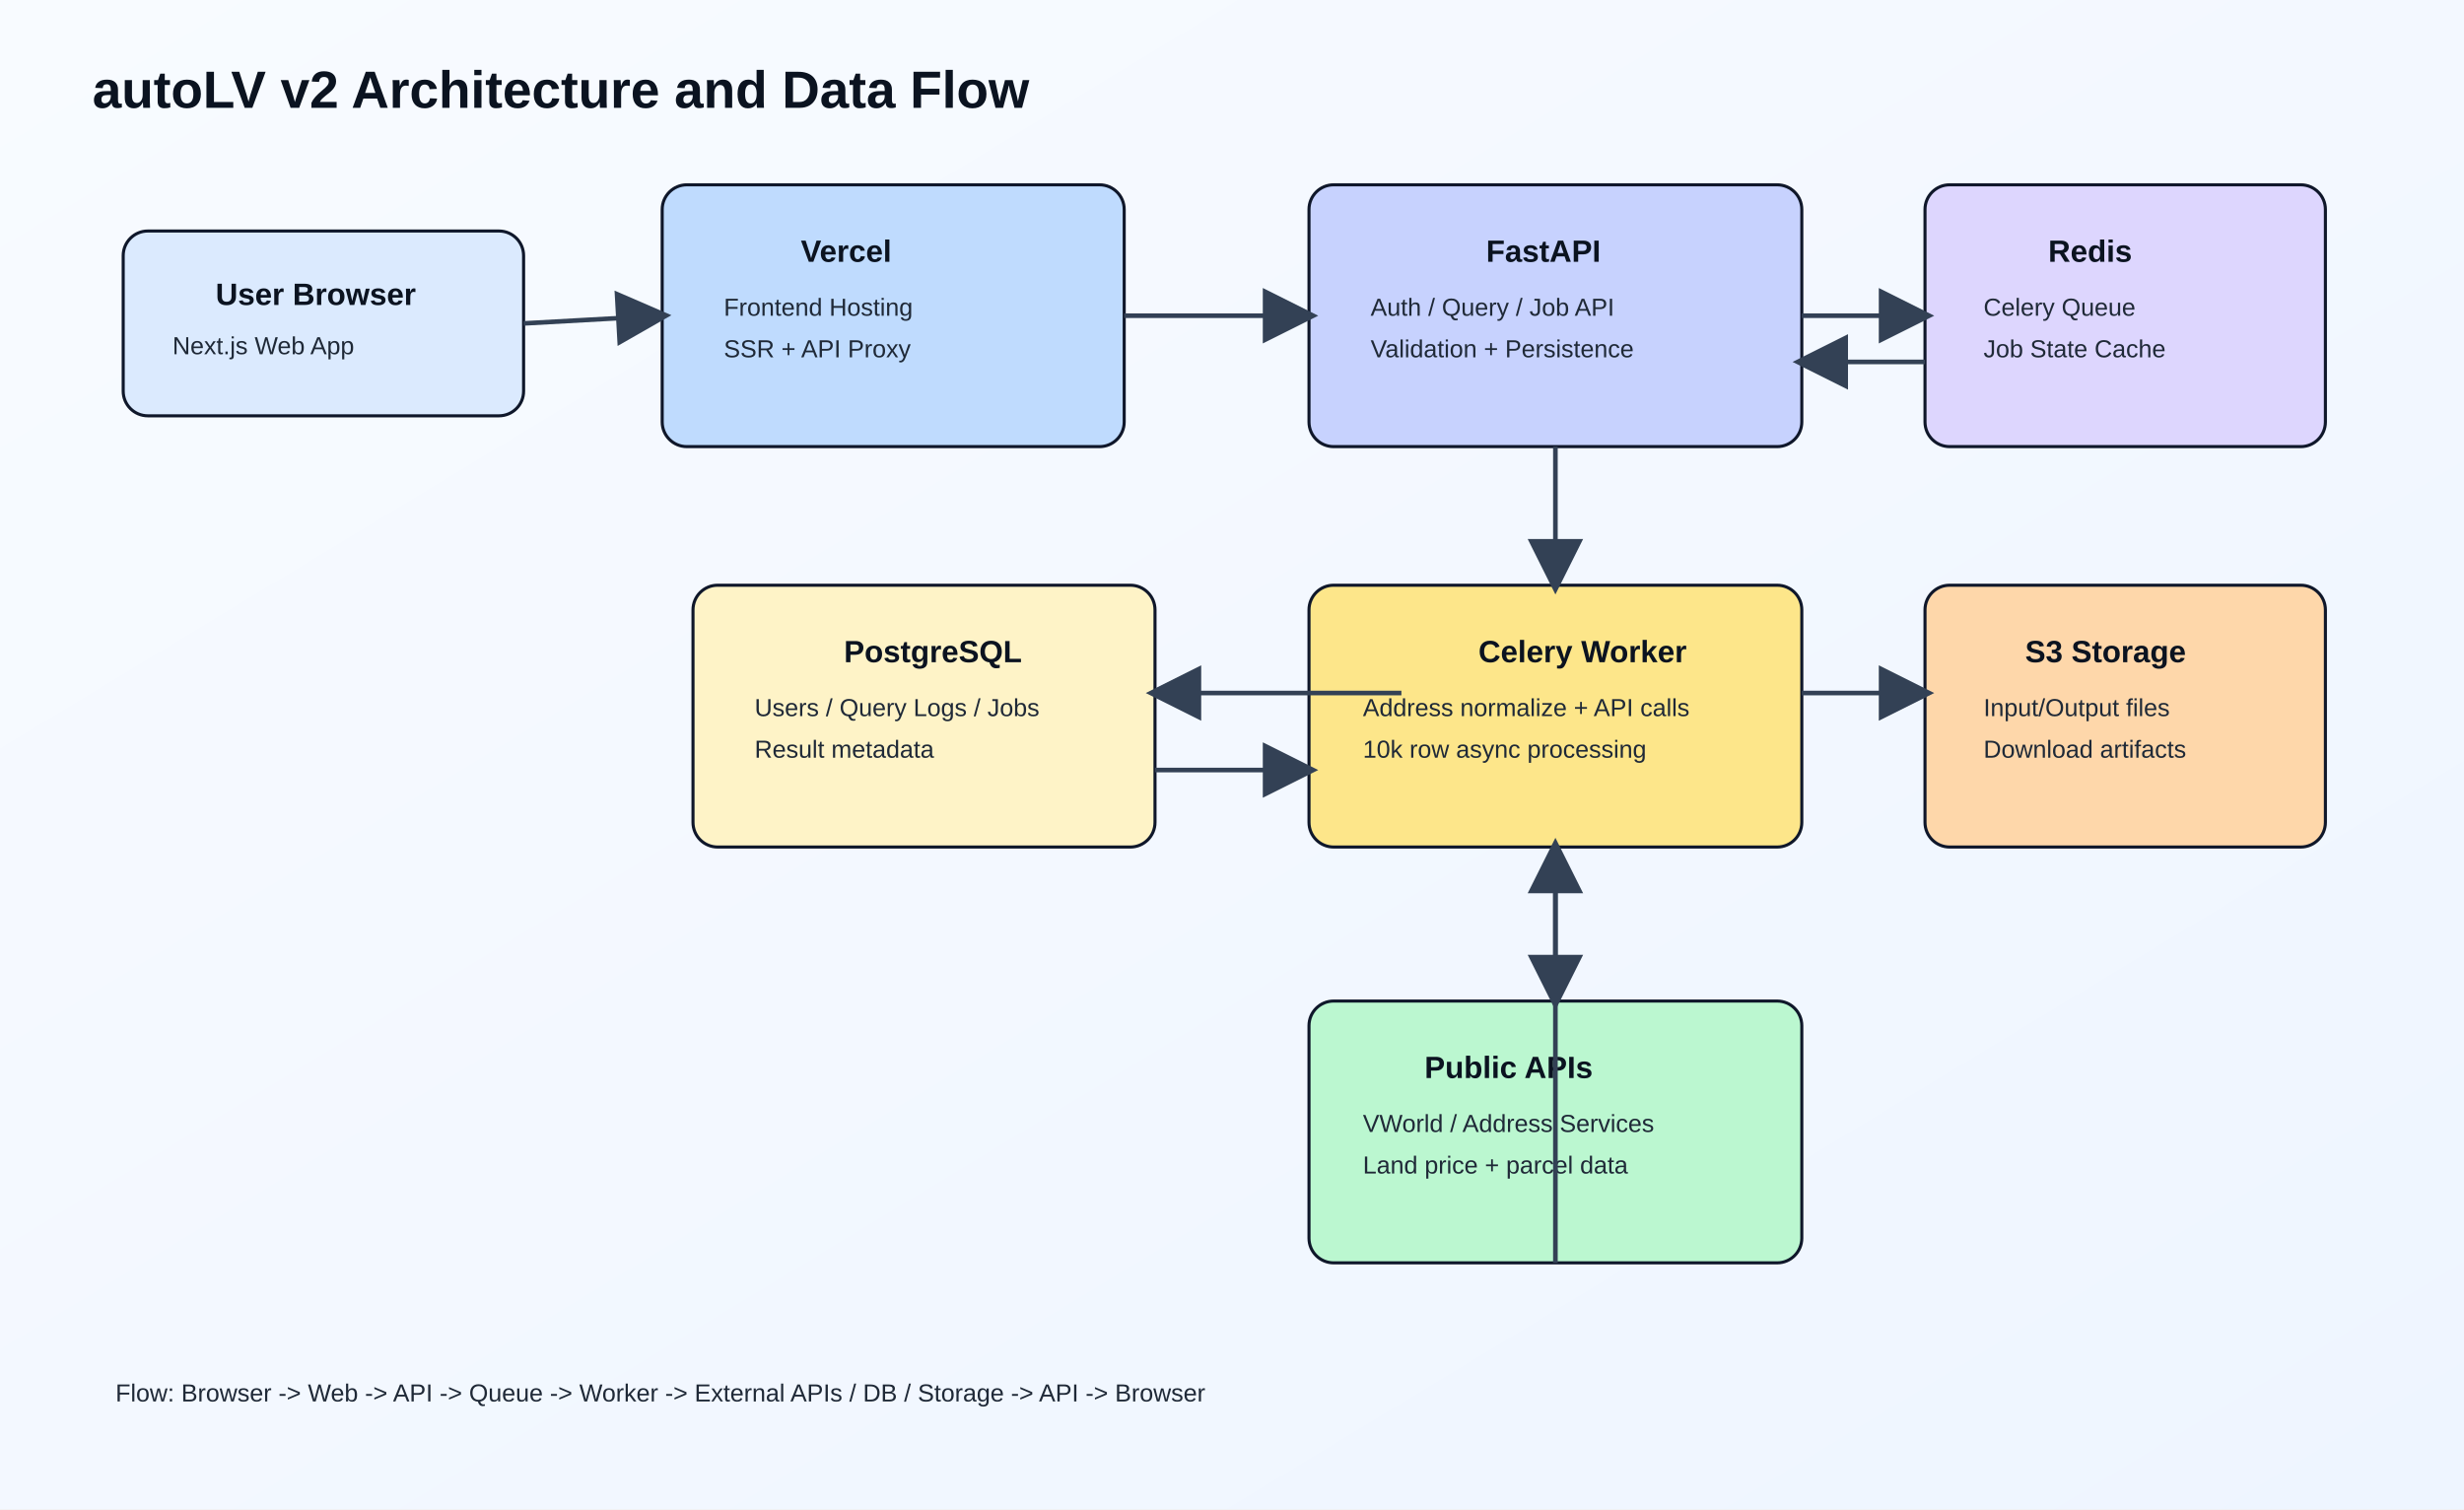
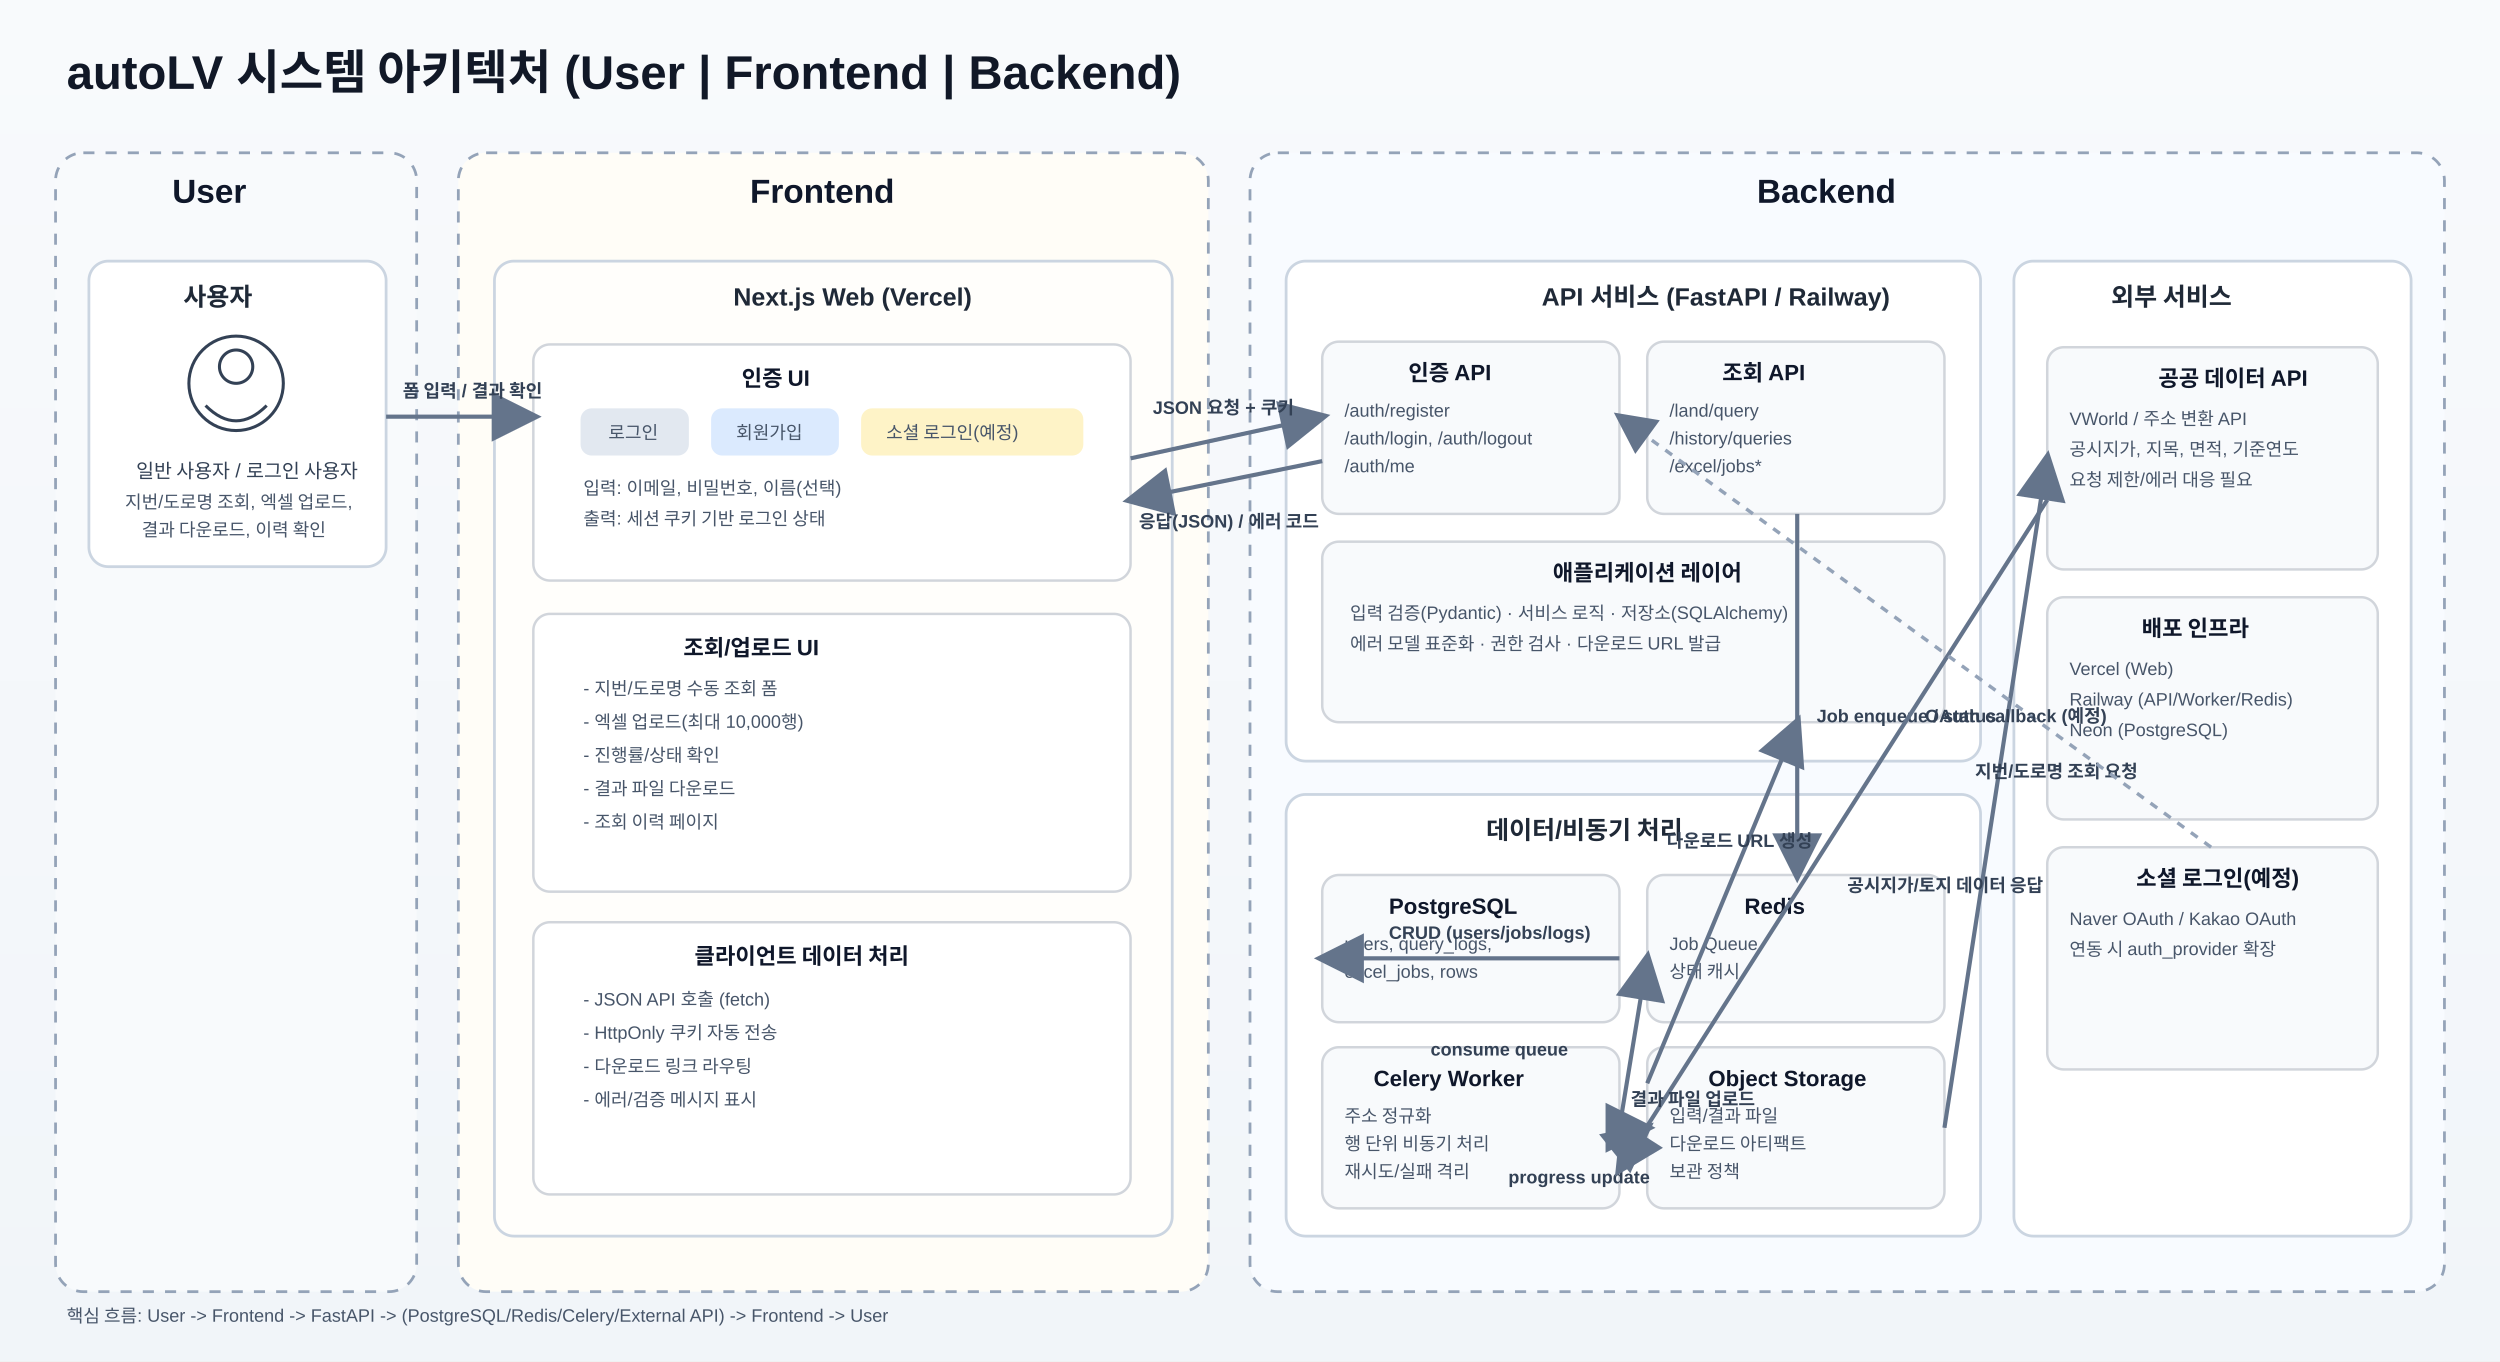
- <svg xmlns="http://www.w3.org/2000/svg" width="1600" height="980" viewBox="0 0 1600 980">
+ <svg xmlns="http://www.w3.org/2000/svg" width="1800" height="980" viewBox="0 0 1800 980">
  <defs>
    <style>
-       .title{font:700 34px Arial;fill:#0b1320}
-       .label{font:600 20px Arial;fill:#0b1320}
-       .small{font:500 16px Arial;fill:#1f2937}
-       .box{rx:16;ry:16;stroke:#0f172a;stroke-width:2}
-       .arrow{stroke:#334155;stroke-width:3;fill:none;marker-end:url(#m)}
+       .title { font: 700 34px 'Segoe UI', Arial, sans-serif; fill: #111827; }
+       .zoneTitle { font: 700 24px 'Segoe UI', Arial, sans-serif; fill: #0f172a; }
+       .groupTitle { font: 700 18px 'Segoe UI', Arial, sans-serif; fill: #1f2937; }
+       .nodeTitle { font: 700 16px 'Segoe UI', Arial, sans-serif; fill: #0f172a; }
+       .text { font: 500 14px 'Segoe UI', Arial, sans-serif; fill: #334155; }
+       .small { font: 500 13px 'Segoe UI', Arial, sans-serif; fill: #475569; }
+       .zone { rx: 20; ry: 20; stroke: #94a3b8; stroke-width: 2; stroke-dasharray: 8 8; }
+       .group { rx: 14; ry: 14; stroke: #cbd5e1; stroke-width: 2; }
+       .node { rx: 12; ry: 12; stroke: #d1d5db; stroke-width: 1.8; }
+       .arrow { stroke: #64748b; stroke-width: 3; fill: none; marker-end: url(#arrow); }
+       .arrowDashed { stroke: #94a3b8; stroke-width: 2.5; fill: none; stroke-dasharray: 6 6; marker-end: url(#arrow); }
+       .arrowLabel { font: 600 13px 'Segoe UI', Arial, sans-serif; fill: #334155; }
+       .iconStroke { stroke: #334155; stroke-width: 2.2; fill: none; }
    </style>
-     <marker id="m" markerWidth="12" markerHeight="12" refX="10" refY="6" orient="auto">
-       <path d="M0,0 L12,6 L0,12 z" fill="#334155" />
+     <marker id="arrow" markerWidth="12" markerHeight="12" refX="10" refY="6" orient="auto">
+       <path d="M0,0 L12,6 L0,12 z" fill="#64748b" />
    </marker>
-     <linearGradient id="bg" x1="0" y1="0" x2="1" y2="1">
-       <stop offset="0%" stop-color="#f8fbff" />
-       <stop offset="100%" stop-color="#eef5ff" />
+     <linearGradient id="bg" x1="0" y1="0" x2="0" y2="1">
+       <stop offset="0%" stop-color="#f8fafc" />
+       <stop offset="100%" stop-color="#f1f5f9" />
    </linearGradient>
  </defs>
-   <rect x="0" y="0" width="1600" height="980" fill="url(#bg)" />
-   <text x="60" y="70" class="title">autoLV v2 Architecture and Data Flow</text>
-   <rect class="box" x="80" y="150" width="260" height="120" fill="#dbeafe" />
-   <text x="140" y="198" class="label">User Browser</text>
-   <text x="112" y="230" class="small">Next.js Web App</text>
-   <rect class="box" x="430" y="120" width="300" height="170" fill="#bfdbfe" />
-   <text x="520" y="170" class="label">Vercel</text>
-   <text x="470" y="205" class="small">Frontend Hosting</text>
-   <text x="470" y="232" class="small">SSR + API Proxy</text>
-   <rect class="box" x="850" y="120" width="320" height="170" fill="#c7d2fe" />
-   <text x="965" y="170" class="label">FastAPI</text>
-   <text x="890" y="205" class="small">Auth / Query / Job API</text>
-   <text x="890" y="232" class="small">Validation + Persistence</text>
-   <rect class="box" x="1250" y="120" width="260" height="170" fill="#ddd6fe" />
-   <text x="1330" y="170" class="label">Redis</text>
-   <text x="1288" y="205" class="small">Celery Queue</text>
-   <text x="1288" y="232" class="small">Job State Cache</text>
-   <rect class="box" x="850" y="380" width="320" height="170" fill="#fde68a" />
-   <text x="960" y="430" class="label">Celery Worker</text>
-   <text x="885" y="465" class="small">Address normalize + API calls</text>
-   <text x="885" y="492" class="small">10k row async processing</text>
-   <rect class="box" x="450" y="380" width="300" height="170" fill="#fef3c7" />
-   <text x="548" y="430" class="label">PostgreSQL</text>
-   <text x="490" y="465" class="small">Users / Query Logs / Jobs</text>
-   <text x="490" y="492" class="small">Result metadata</text>
-   <rect class="box" x="1250" y="380" width="260" height="170" fill="#fed7aa" />
-   <text x="1315" y="430" class="label">S3 Storage</text>
-   <text x="1288" y="465" class="small">Input/Output files</text>
-   <text x="1288" y="492" class="small">Download artifacts</text>
-   <rect class="box" x="850" y="650" width="320" height="170" fill="#bbf7d0" />
-   <text x="925" y="700" class="label">Public APIs</text>
-   <text x="885" y="735" class="small">VWorld / Address Services</text>
-   <text x="885" y="762" class="small">Land price + parcel data</text>
-   <path class="arrow" d="M340 210 L430 205" />
-   <path class="arrow" d="M730 205 L850 205" />
-   <path class="arrow" d="M1170 205 L1250 205" />
-   <path class="arrow" d="M1250 235 L1170 235" />
-   <path class="arrow" d="M1010 290 L1010 380" />
-   <path class="arrow" d="M910 450 L750 450" />
-   <path class="arrow" d="M750 500 L850 500" />
-   <path class="arrow" d="M1170 450 L1250 450" />
-   <path class="arrow" d="M1010 550 L1010 650" />
-   <path class="arrow" d="M1010 820 L1010 550" />
-   <text x="75" y="910" class="small">Flow: Browser -&gt; Web -&gt; API -&gt; Queue -&gt; Worker -&gt; External APIs / DB / Storage -&gt; API -&gt; Browser</text>
+   <rect x="0" y="0" width="1800" height="980" fill="url(#bg)" />
+   <text x="48" y="64" class="title">autoLV 시스템 아키텍처 (User | Frontend | Backend)</text>
+   <rect class="zone" x="40" y="110" width="260" height="820" fill="#f8fafc" />
+   <text x="124" y="146" class="zoneTitle">User</text>
+   <rect class="zone" x="330" y="110" width="540" height="820" fill="#fffdf7" />
+   <text x="540" y="146" class="zoneTitle">Frontend</text>
+   <rect class="zone" x="900" y="110" width="860" height="820" fill="#f8fbff" />
+   <text x="1265" y="146" class="zoneTitle">Backend</text>
+   <rect class="group" x="64" y="188" width="214" height="220" fill="#ffffff" />
+   <text x="132" y="220" class="groupTitle">사용자</text>
+   <circle cx="170" cy="276" r="34" class="iconStroke" />
+   <circle cx="170" cy="264" r="12" class="iconStroke" />
+   <path d="M148 292 Q170 314 192 292" class="iconStroke" />
+   <text x="98" y="344" class="text">일반 사용자 / 로그인 사용자</text>
+   <text x="90" y="366" class="small">지번/도로명 조회, 엑셀 업로드,</text>
+   <text x="102" y="386" class="small">결과 다운로드, 이력 확인</text>
+   <rect class="group" x="356" y="188" width="488" height="702" fill="#fffefb" />
+   <text x="528" y="220" class="groupTitle">Next.js Web (Vercel)</text>
+   <rect class="node" x="384" y="248" width="430" height="170" fill="#ffffff" />
+   <text x="534" y="278" class="nodeTitle">인증 UI</text>
+   <rect x="418" y="294" width="78" height="34" rx="8" fill="#e2e8f0" />
+   <text x="438" y="316" class="small">로그인</text>
+   <rect x="512" y="294" width="92" height="34" rx="8" fill="#dbeafe" />
+   <text x="530" y="316" class="small">회원가입</text>
+   <rect x="620" y="294" width="160" height="34" rx="8" fill="#fef3c7" />
+   <text x="638" y="316" class="small">소셜 로그인(예정)</text>
+   <text x="420" y="356" class="small">입력: 이메일, 비밀번호, 이름(선택)</text>
+   <text x="420" y="378" class="small">출력: 세션 쿠키 기반 로그인 상태</text>
+   <rect class="node" x="384" y="442" width="430" height="200" fill="#ffffff" />
+   <text x="492" y="472" class="nodeTitle">조회/업로드 UI</text>
+   <text x="420" y="500" class="small">- 지번/도로명 수동 조회 폼</text>
+   <text x="420" y="524" class="small">- 엑셀 업로드(최대 10,000행)</text>
+   <text x="420" y="548" class="small">- 진행률/상태 확인</text>
+   <text x="420" y="572" class="small">- 결과 파일 다운로드</text>
+   <text x="420" y="596" class="small">- 조회 이력 페이지</text>
+   <rect class="node" x="384" y="664" width="430" height="196" fill="#ffffff" />
+   <text x="500" y="694" class="nodeTitle">클라이언트 데이터 처리</text>
+   <text x="420" y="724" class="small">- JSON API 호출 (fetch)</text>
+   <text x="420" y="748" class="small">- HttpOnly 쿠키 자동 전송</text>
+   <text x="420" y="772" class="small">- 다운로드 링크 라우팅</text>
+   <text x="420" y="796" class="small">- 에러/검증 메시지 표시</text>
+   <rect class="group" x="926" y="188" width="500" height="360" fill="#ffffff" />
+   <text x="1110" y="220" class="groupTitle">API 서비스 (FastAPI / Railway)</text>
+   <rect class="node" x="952" y="246" width="214" height="124" fill="#f8fafc" />
+   <text x="1014" y="274" class="nodeTitle">인증 API</text>
+   <text x="968" y="300" class="small">/auth/register</text>
+   <text x="968" y="320" class="small">/auth/login, /auth/logout</text>
+   <text x="968" y="340" class="small">/auth/me</text>
+   <rect class="node" x="1186" y="246" width="214" height="124" fill="#f8fafc" />
+   <text x="1240" y="274" class="nodeTitle">조회 API</text>
+   <text x="1202" y="300" class="small">/land/query</text>
+   <text x="1202" y="320" class="small">/history/queries</text>
+   <text x="1202" y="340" class="small">/excel/jobs*</text>
+   <rect class="node" x="952" y="390" width="448" height="130" fill="#f8fafc" />
+   <text x="1118" y="418" class="nodeTitle">애플리케이션 레이어</text>
+   <text x="972" y="446" class="small">입력 검증(Pydantic) · 서비스 로직 · 저장소(SQLAlchemy)</text>
+   <text x="972" y="468" class="small">에러 모델 표준화 · 권한 검사 · 다운로드 URL 발급</text>
+   <rect class="group" x="926" y="572" width="500" height="318" fill="#ffffff" />
+   <text x="1070" y="604" class="groupTitle">데이터/비동기 처리</text>
+   <rect class="node" x="952" y="630" width="214" height="106" fill="#f8fafc" />
+   <text x="1000" y="658" class="nodeTitle">PostgreSQL</text>
+   <text x="968" y="684" class="small">users, query_logs,</text>
+   <text x="968" y="704" class="small">excel_jobs, rows</text>
+   <rect class="node" x="1186" y="630" width="214" height="106" fill="#f8fafc" />
+   <text x="1256" y="658" class="nodeTitle">Redis</text>
+   <text x="1202" y="684" class="small">Job Queue</text>
+   <text x="1202" y="704" class="small">상태 캐시</text>
+   <rect class="node" x="952" y="754" width="214" height="116" fill="#f8fafc" />
+   <text x="989" y="782" class="nodeTitle">Celery Worker</text>
+   <text x="968" y="808" class="small">주소 정규화</text>
+   <text x="968" y="828" class="small">행 단위 비동기 처리</text>
+   <text x="968" y="848" class="small">재시도/실패 격리</text>
+   <rect class="node" x="1186" y="754" width="214" height="116" fill="#f8fafc" />
+   <text x="1230" y="782" class="nodeTitle">Object Storage</text>
+   <text x="1202" y="808" class="small">입력/결과 파일</text>
+   <text x="1202" y="828" class="small">다운로드 아티팩트</text>
+   <text x="1202" y="848" class="small">보관 정책</text>
+   <rect class="group" x="1450" y="188" width="286" height="702" fill="#ffffff" />
+   <text x="1520" y="220" class="groupTitle">외부 서비스</text>
+   <rect class="node" x="1474" y="250" width="238" height="160" fill="#f8fafc" />
+   <text x="1554" y="278" class="nodeTitle">공공 데이터 API</text>
+   <text x="1490" y="306" class="small">VWorld / 주소 변환 API</text>
+   <text x="1490" y="328" class="small">공시지가, 지목, 면적, 기준연도</text>
+   <text x="1490" y="350" class="small">요청 제한/에러 대응 필요</text>
+   <rect class="node" x="1474" y="430" width="238" height="160" fill="#f8fafc" />
+   <text x="1542" y="458" class="nodeTitle">배포 인프라</text>
+   <text x="1490" y="486" class="small">Vercel (Web)</text>
+   <text x="1490" y="508" class="small">Railway (API/Worker/Redis)</text>
+   <text x="1490" y="530" class="small">Neon (PostgreSQL)</text>
+   <rect class="node" x="1474" y="610" width="238" height="160" fill="#f8fafc" />
+   <text x="1538" y="638" class="nodeTitle">소셜 로그인(예정)</text>
+   <text x="1490" y="666" class="small">Naver OAuth / Kakao OAuth</text>
+   <text x="1490" y="688" class="small">연동 시 auth_provider 확장</text>
+   <path class="arrow" d="M278 300 L384 300" />
+   <text x="290" y="286" class="arrowLabel">폼 입력 / 결과 확인</text>
+   <path class="arrow" d="M814 330 L952 300" />
+   <text x="830" y="298" class="arrowLabel">JSON 요청 + 쿠키</text>
+   <path class="arrow" d="M1166 690 L952 690" />
+   <text x="1000" y="676" class="arrowLabel">CRUD (users/jobs/logs)</text>
+   <path class="arrow" d="M1294 370 L1294 630" />
+   <text x="1308" y="520" class="arrowLabel">Job enqueue / status</text>
+   <path class="arrow" d="M1166 812 L1186 690" />
+   <text x="1030" y="760" class="arrowLabel">consume queue</text>
+   <path class="arrow" d="M1166 828 L1186 812" />
+   <text x="1086" y="852" class="arrowLabel">progress update</text>
+   <path class="arrow" d="M1400 812 L1474 330" />
+   <text x="1422" y="560" class="arrowLabel">지번/도로명 조회 요청</text>
+   <path class="arrow" d="M1474 360 L1166 842" />
+   <text x="1330" y="642" class="arrowLabel">공시지가/토지 데이터 응답</text>
+   <path class="arrow" d="M1166 812 L1186 812" />
+   <text x="1174" y="796" class="arrowLabel">결과 파일 업로드</text>
+   <path class="arrow" d="M1186 780 L1294 520" />
+   <text x="1200" y="610" class="arrowLabel">다운로드 URL 생성</text>
+   <path class="arrow" d="M952 332 L814 360" />
+   <text x="820" y="380" class="arrowLabel">응답(JSON) / 에러 코드</text>
+   <path class="arrowDashed" d="M1592 610 L1166 300" />
+   <text x="1386" y="520" class="arrowLabel">OAuth callback (예정)</text>
+   <text x="48" y="952" class="small">핵심 흐름: User -&gt; Frontend -&gt; FastAPI -&gt; (PostgreSQL/Redis/Celery/External API) -&gt; Frontend -&gt; User</text>
</svg>
